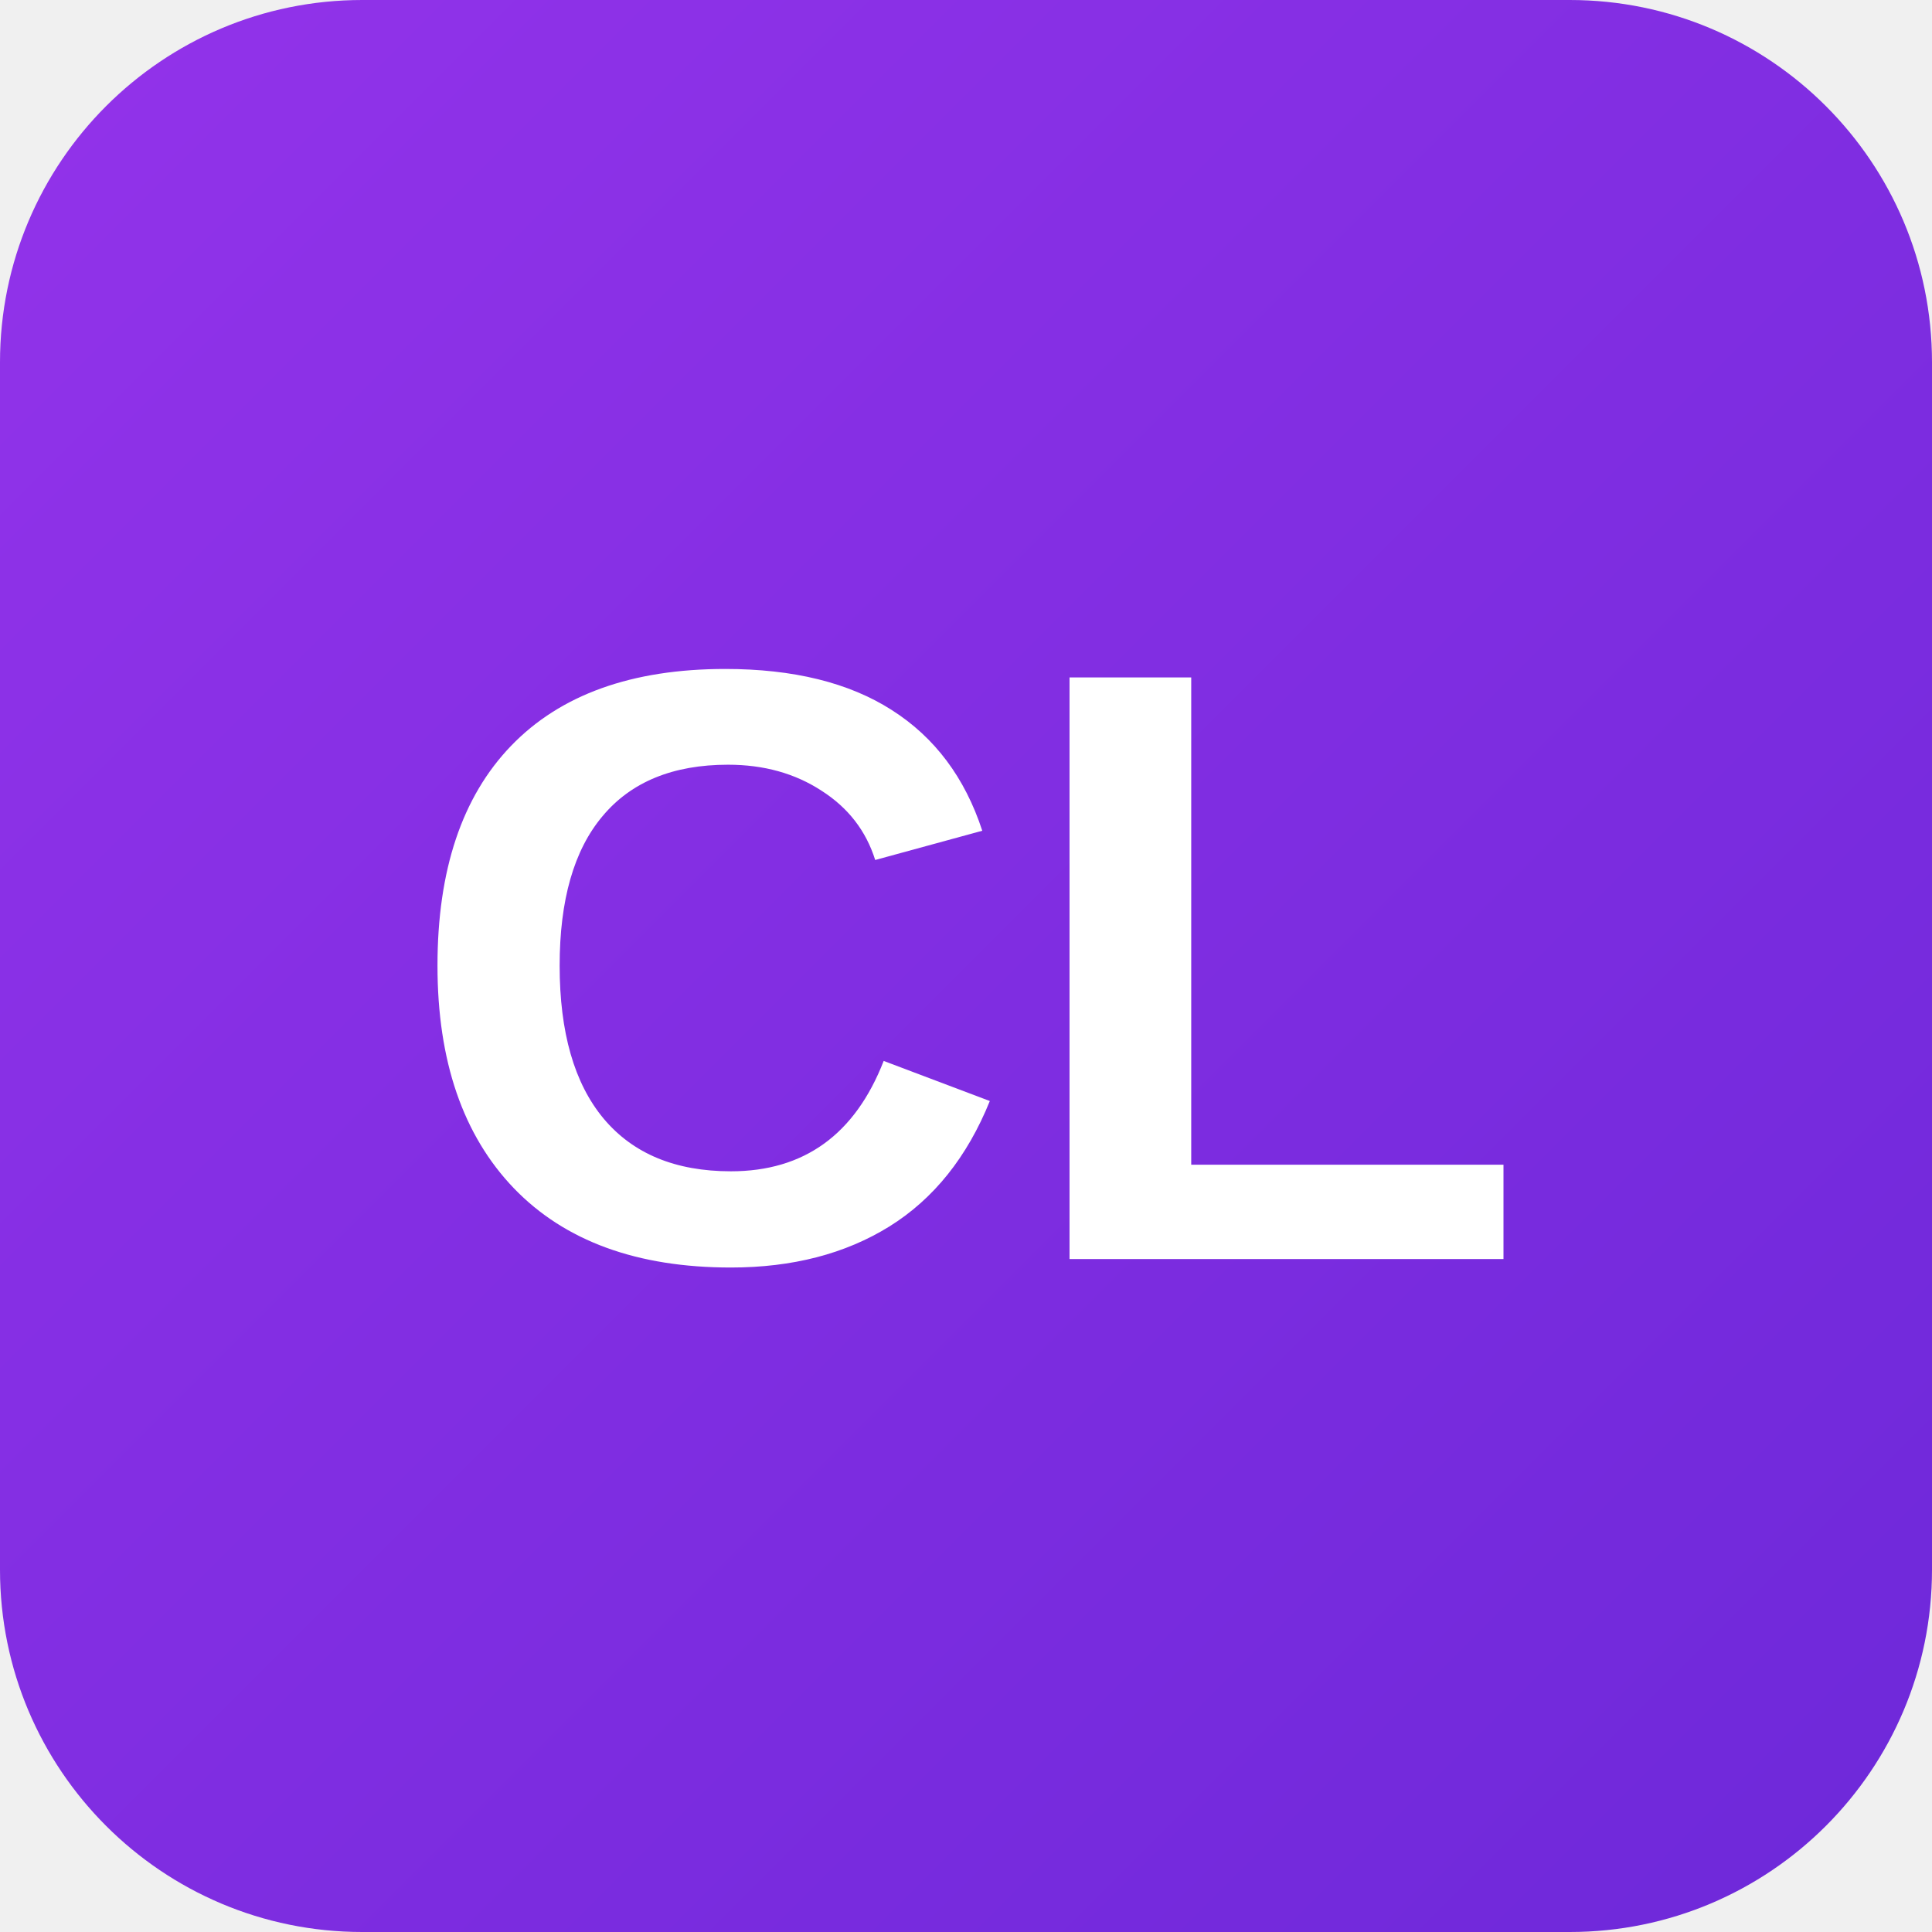
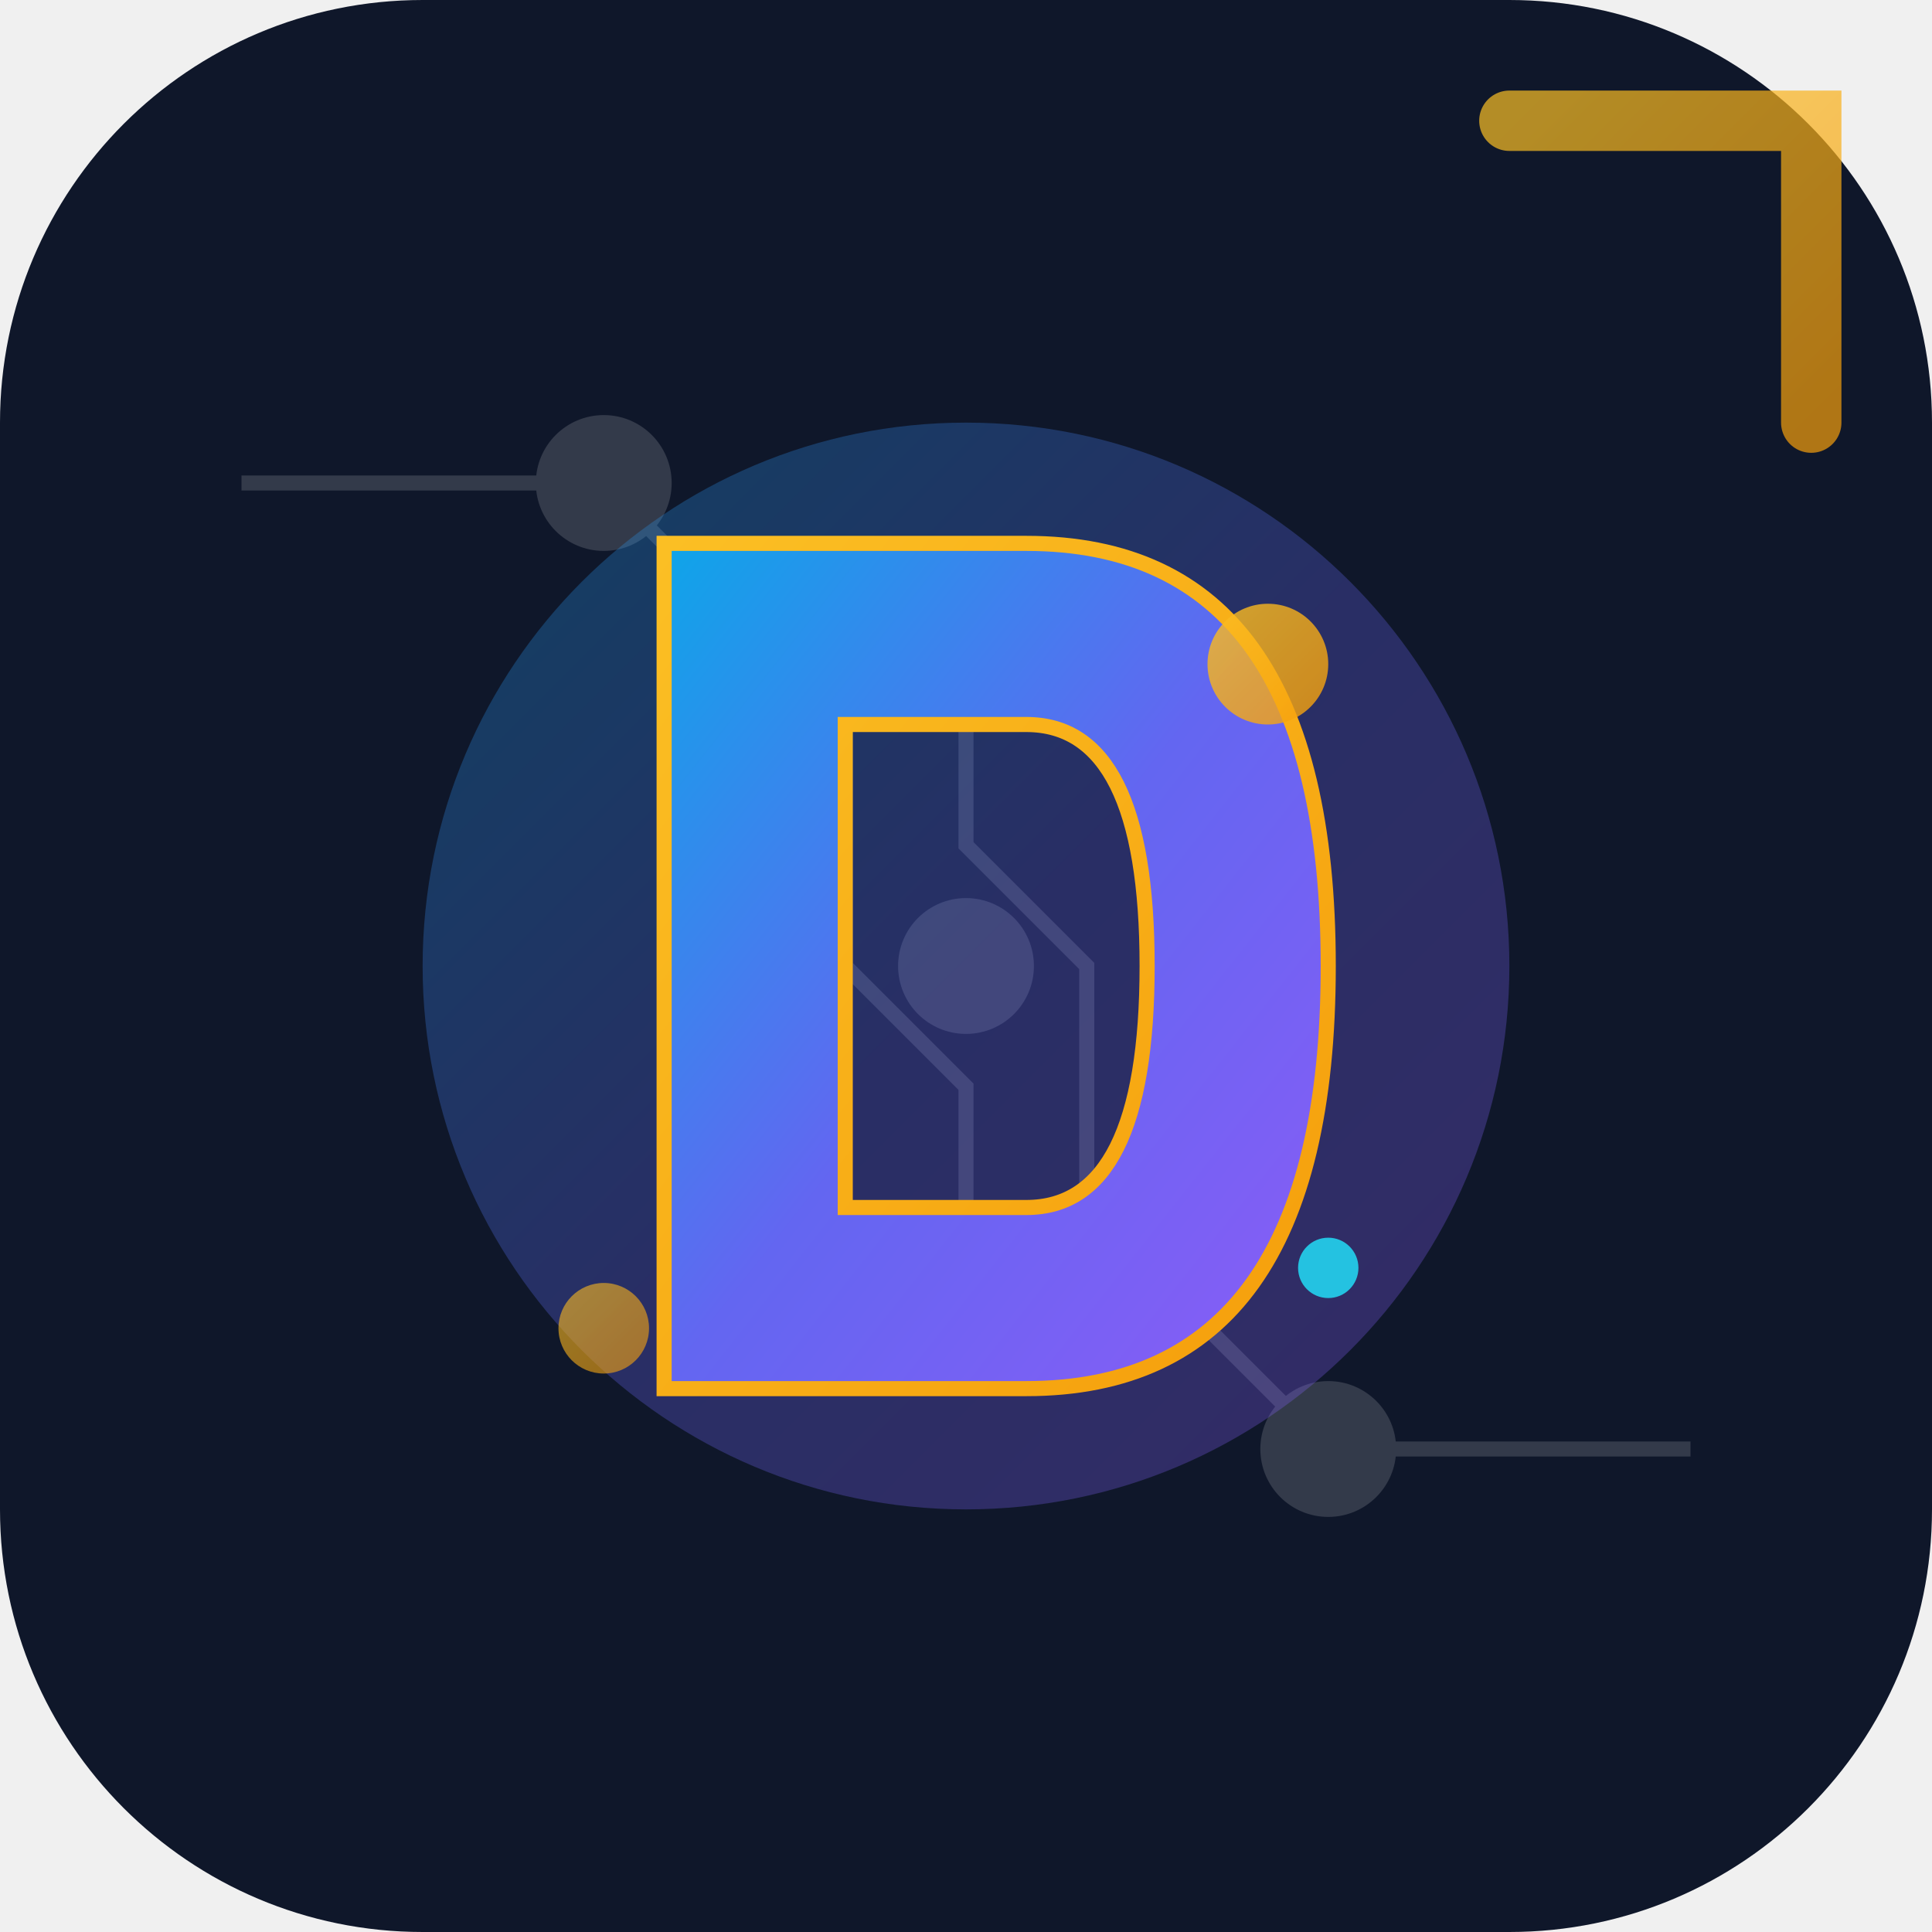
<svg xmlns="http://www.w3.org/2000/svg" viewBox="0 0 64 64">
  <defs>
-     <linearGradient id="g" x1="0" y1="0" x2="1" y2="1">
-       <stop offset="0" stop-color="#9333ea" />
-       <stop offset="1" stop-color="#6d28d9" />
+     <linearGradient id="bg" x1="0%" y1="0%" x2="100%" y2="100%">
+       <stop offset="0%" style="stop-color:#0ea5e9;stop-opacity:1" />
+       <stop offset="50%" style="stop-color:#6366f1;stop-opacity:1" />
+       <stop offset="100%" style="stop-color:#8b5cf6;stop-opacity:1" />
+     </linearGradient>
+     <linearGradient id="accent" x1="0%" y1="0%" x2="100%" y2="100%">
+       <stop offset="0%" style="stop-color:#fbbf24;stop-opacity:1" />
+       <stop offset="100%" style="stop-color:#f59e0b;stop-opacity:1" />
    </linearGradient>
  </defs>
-   <rect width="64" height="64" rx="12" fill="url(#g)" />
-   <g fill="#ffffff" font-family="Arial, Helvetica, sans-serif" font-weight="700">
-     <text x="50%" y="50%" font-size="28" text-anchor="middle" dominant-baseline="central">CL</text>
+   <rect width="64" height="64" rx="14" fill="#0f172a" />
+   <g opacity="0.15" stroke="#fff" stroke-width="0.5" fill="none">
+     <path d="M8 16h12l4 4h8m0 0v8l4 4v12" />
+     <path d="M56 48h-12l-4-4h-8m0 0v-8l-4-4v-12" />
+     <circle cx="20" cy="16" r="2" fill="#fff" />
+     <circle cx="44" cy="48" r="2" fill="#fff" />
+     <circle cx="32" cy="32" r="2" fill="#fff" />
  </g>
+   <g transform="translate(32, 32)">
+     <circle cx="0" cy="0" r="18" fill="url(#bg)" opacity="0.3" />
+     <path d="M -10,-14 L -10,14 L 2,14 Q 12,14 12,0 Q 12,-14 2,-14 Z M -4,-8 L 2,-8 Q 6,-8 6,0 Q 6,8 2,8 L -4,8 Z" fill="url(#bg)" stroke="url(#accent)" stroke-width="0.5" />
+     <circle cx="10" cy="-10" r="2" fill="url(#accent)" opacity="0.8" />
+     <circle cx="-12" cy="12" r="1.5" fill="url(#accent)" opacity="0.6" />
+     <circle cx="12" cy="10" r="1" fill="#22d3ee" opacity="0.9" />
+   </g>
+   <path d="M 50,4 L 60,4 L 60,14" stroke="url(#accent)" stroke-width="2" fill="none" stroke-linecap="round" opacity="0.7" />
</svg>
